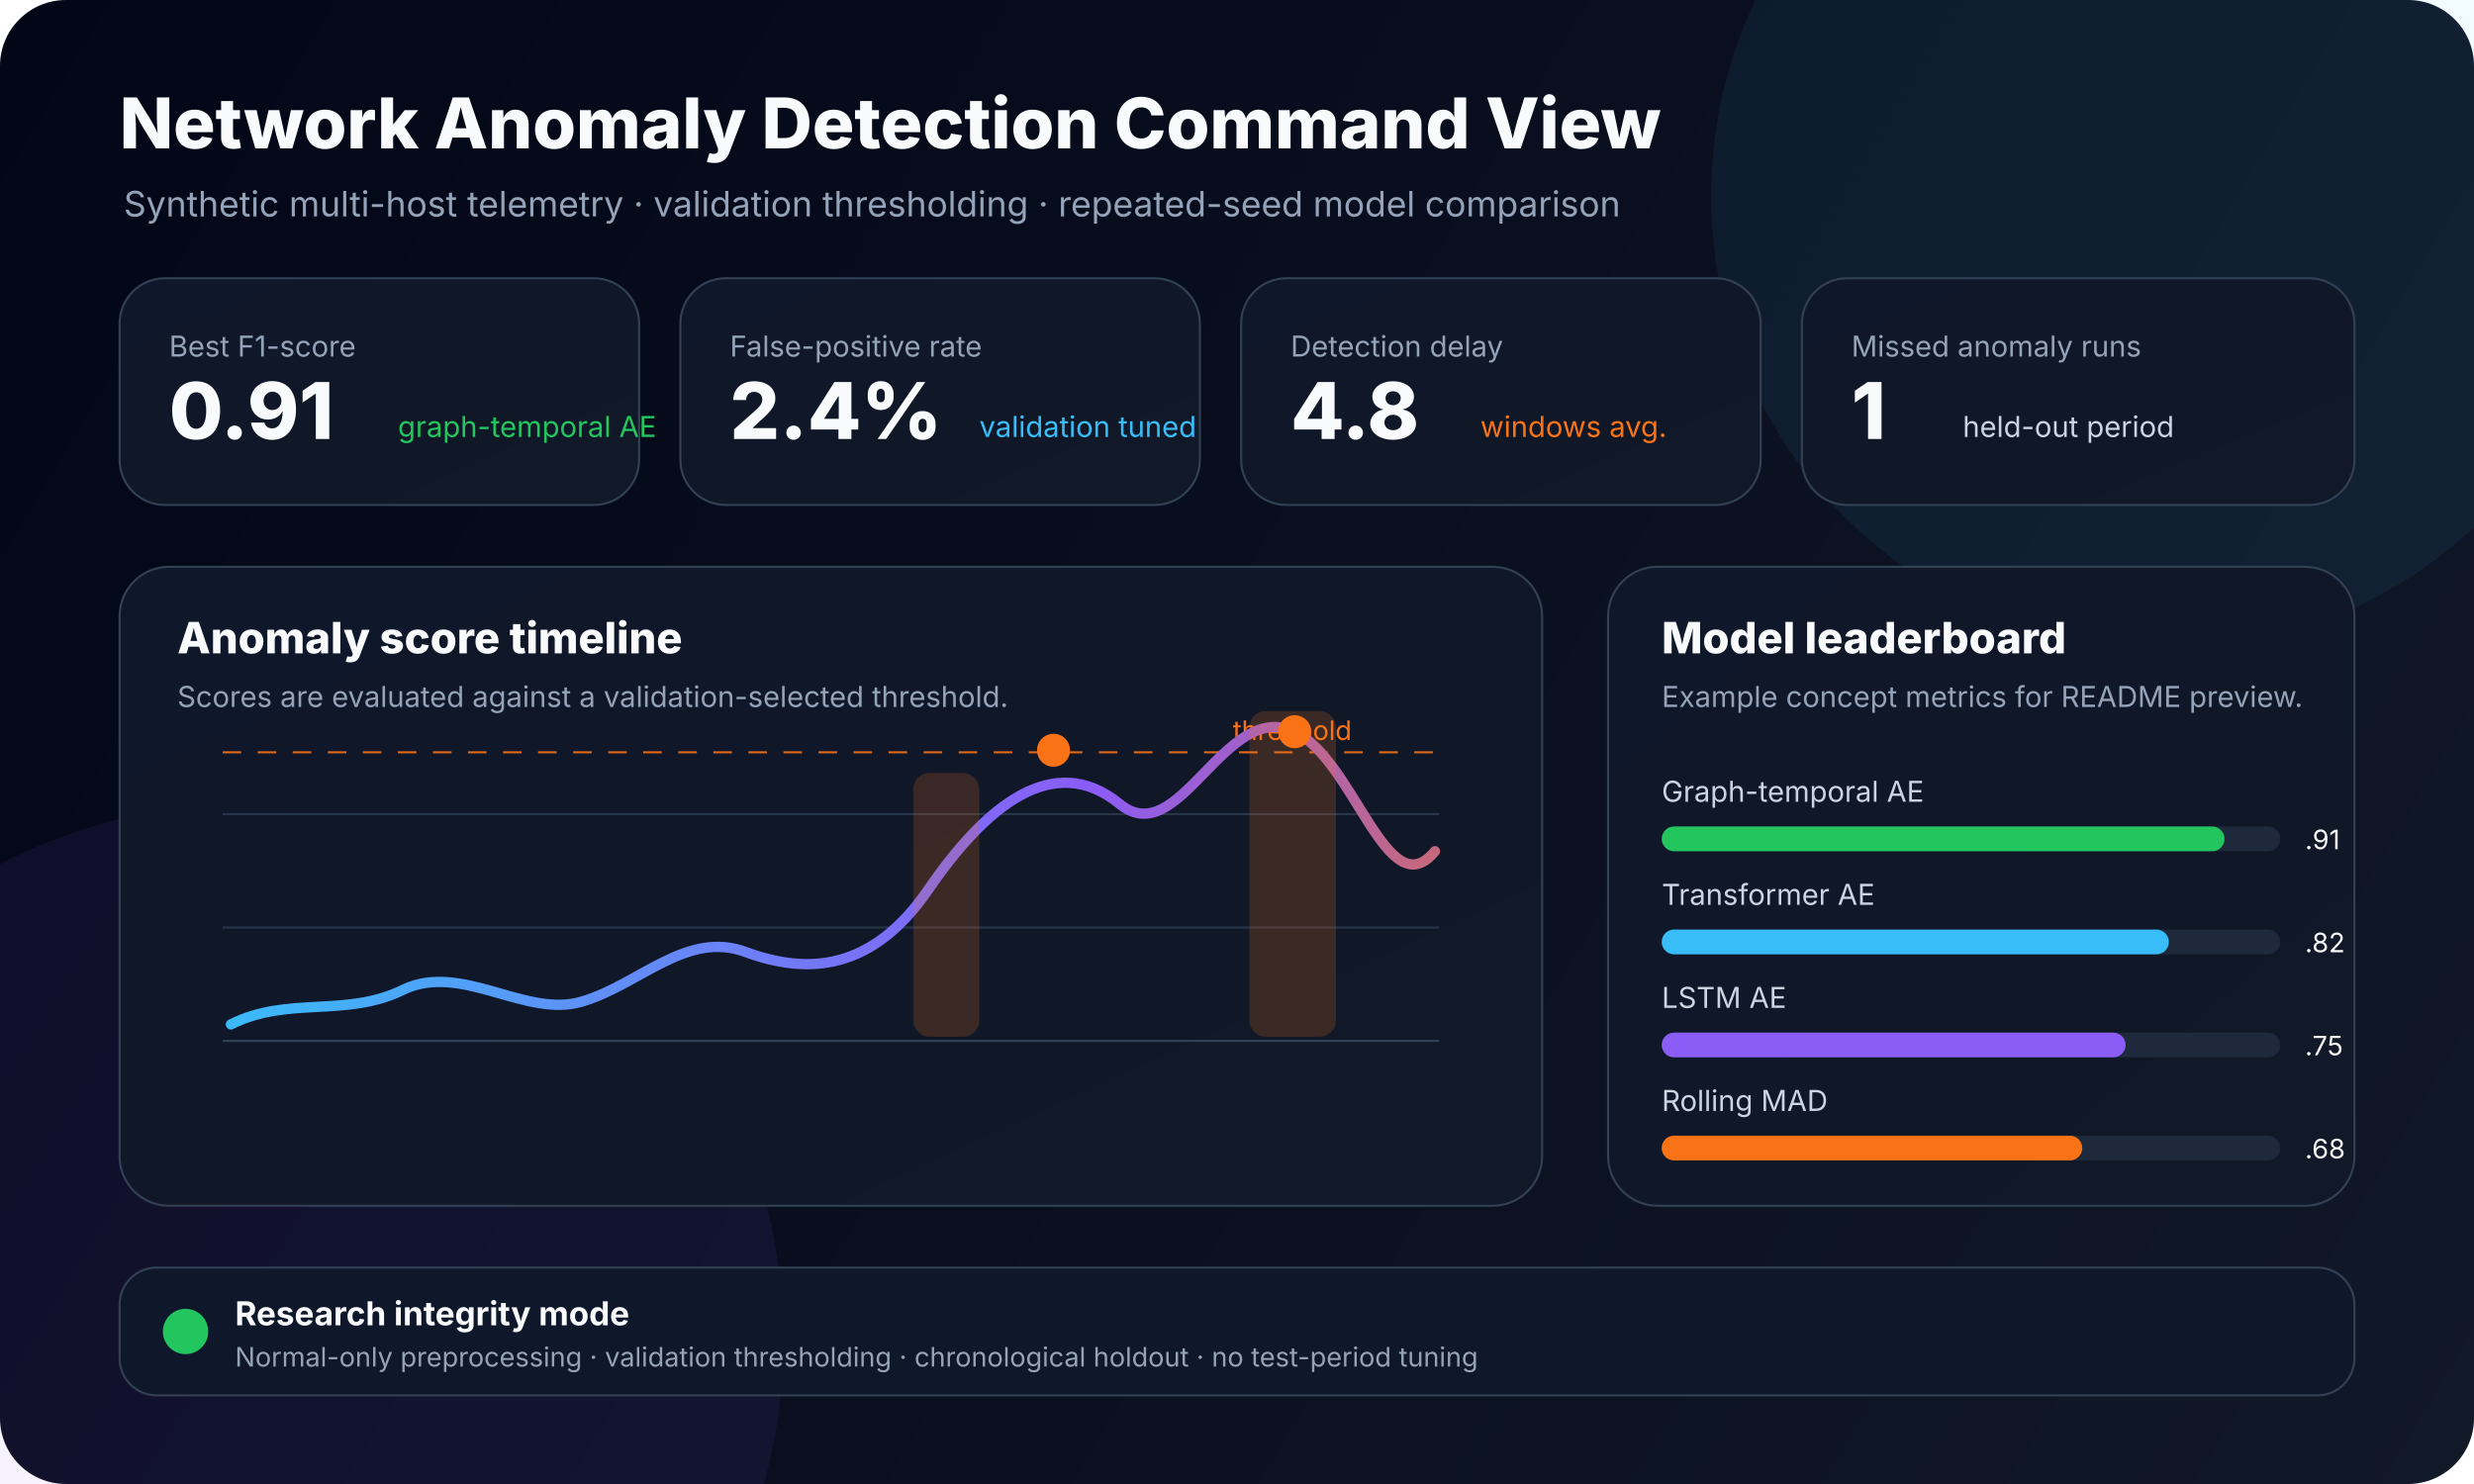
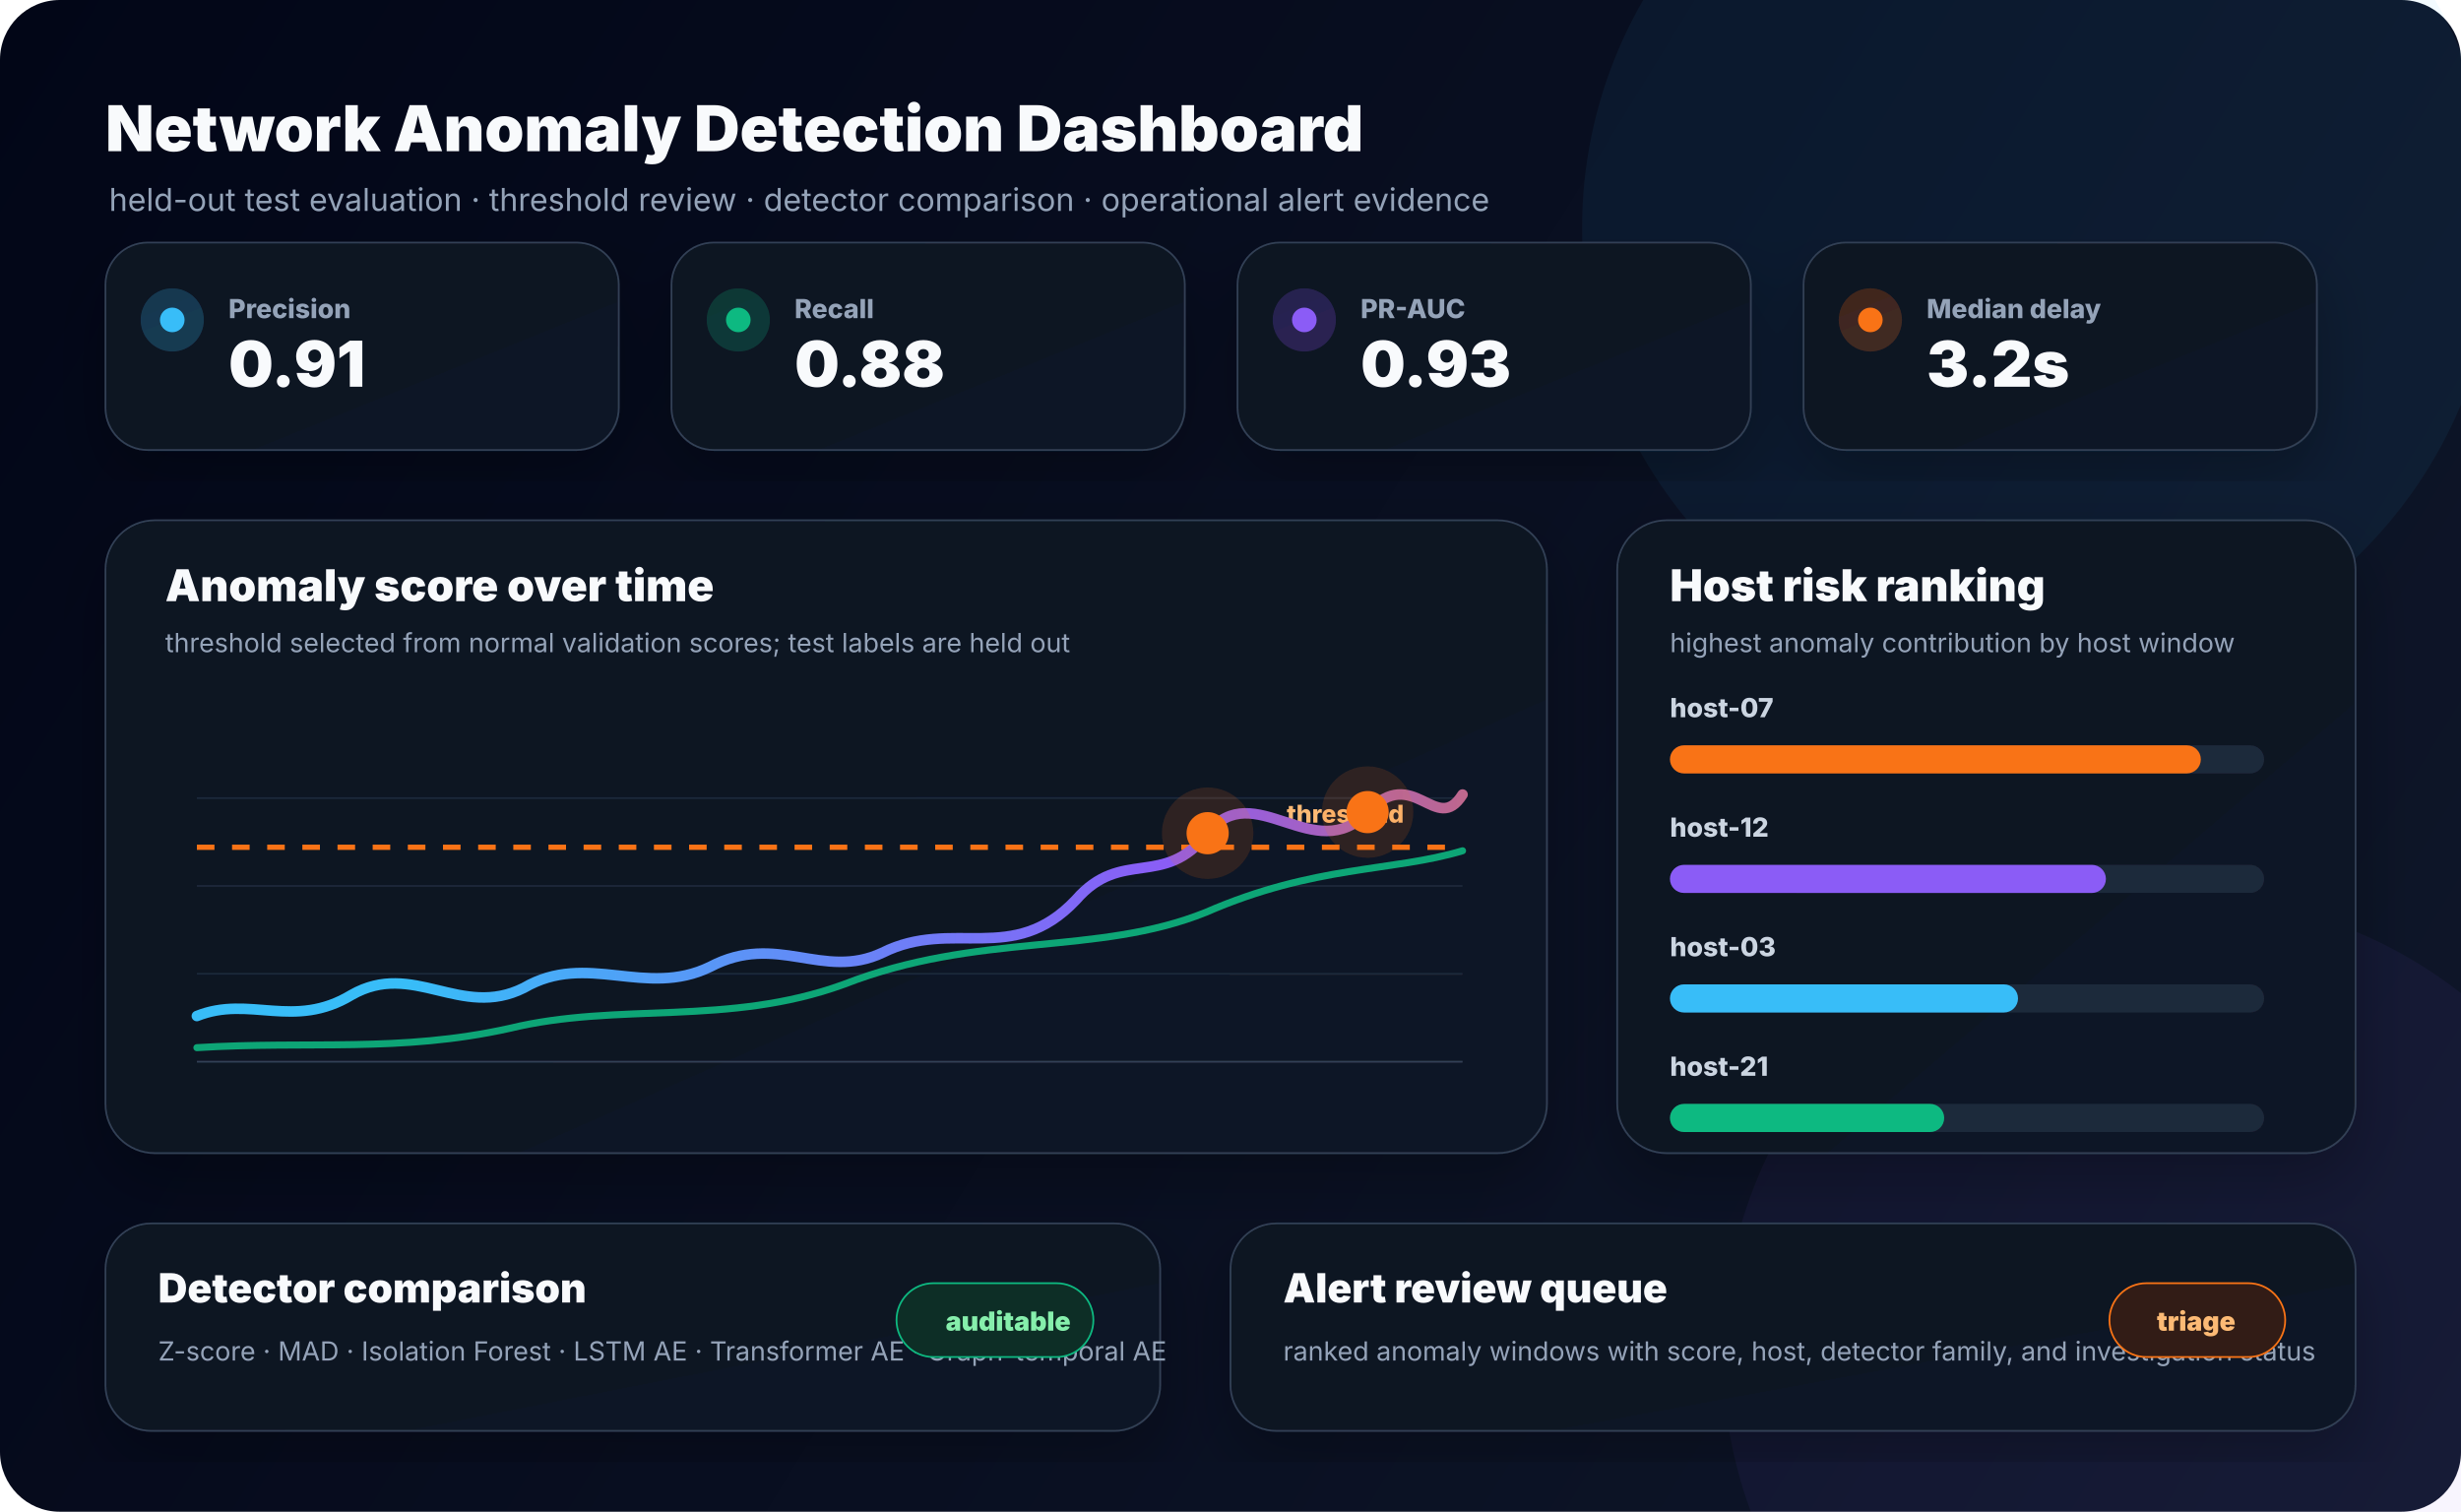
- <svg xmlns="http://www.w3.org/2000/svg" width="1200" height="720" viewBox="0 0 1200 720" fill="none" role="img" aria-labelledby="title desc">
+ <svg xmlns="http://www.w3.org/2000/svg" width="1400" height="860" viewBox="0 0 1400 860" fill="none" role="img" aria-labelledby="title desc">
  <defs>
-     <linearGradient id="bg" x1="0" y1="0" x2="1200" y2="720" gradientUnits="userSpaceOnUse">
+     <linearGradient id="bg" x1="0" y1="0" x2="1400" y2="860" gradientUnits="userSpaceOnUse">
      <stop stop-color="#020617" />
+       <stop offset="1" stop-color="#0F172A" />
+     </linearGradient>
+     <linearGradient id="card" x1="0" y1="0" x2="1" y2="1">
+       <stop stop-color="#0B1220" />
      <stop offset="1" stop-color="#111827" />
    </linearGradient>
-     <linearGradient id="card" x1="0" y1="0" x2="1" y2="1">
-       <stop stop-color="#0F172A" />
-       <stop offset="1" stop-color="#111827" />
-     </linearGradient>
-     <linearGradient id="accent" x1="60" y1="160" x2="720" y2="360" gradientUnits="userSpaceOnUse">
+     <linearGradient id="score" x1="120" y1="320" x2="910" y2="320" gradientUnits="userSpaceOnUse">
      <stop stop-color="#38BDF8" />
      <stop offset="0.55" stop-color="#8B5CF6" />
      <stop offset="1" stop-color="#F97316" />
    </linearGradient>
+     <filter id="shadow" x="-15%" y="-15%" width="130%" height="130%">
+       <feDropShadow dx="0" dy="16" stdDeviation="18" flood-color="#000000" flood-opacity="0.25" />
+     </filter>
  </defs>
-   <rect width="1200" height="720" rx="32" fill="url(#bg)" />
-   <circle cx="1050" cy="95" r="220" fill="#38BDF8" opacity="0.07" />
-   <circle cx="120" cy="650" r="260" fill="#8B5CF6" opacity="0.08" />
-   <text x="58" y="72" fill="#F8FAFC" font-family="Inter,Segoe UI,Arial,sans-serif" font-size="34" font-weight="800">Network Anomaly Detection Command View</text>
-   <text x="60" y="105" fill="#94A3B8" font-family="Inter,Segoe UI,Arial,sans-serif" font-size="17">Synthetic multi-host telemetry · validation thresholding · repeated-seed model comparison</text>
-   <g transform="translate(58 135)">
-     <rect width="252" height="110" rx="22" fill="url(#card)" stroke="#334155" />
-     <text x="24" y="38" fill="#94A3B8" font-family="Inter,Segoe UI,Arial,sans-serif" font-size="14">Best F1-score</text>
-     <text x="24" y="78" fill="#F8FAFC" font-family="Inter,Segoe UI,Arial,sans-serif" font-size="38" font-weight="800">0.91</text>
-     <text x="135" y="77" fill="#22C55E" font-family="Inter,Segoe UI,Arial,sans-serif" font-size="14">graph-temporal AE</text>
+   <rect width="1400" height="860" rx="34" fill="url(#bg)" />
+   <circle cx="1160" cy="130" r="260" fill="#38BDF8" opacity="0.06" />
+   <circle cx="1240" cy="770" r="260" fill="#8B5CF6" opacity="0.06" />
+   <g transform="translate(60 48)" font-family="Inter,Segoe UI,Arial,sans-serif">
+     <text x="0" y="38" fill="#F8FAFC" font-size="36" font-weight="900">Network Anomaly Detection Dashboard</text>
+     <text x="2" y="72" fill="#94A3B8" font-size="18">held-out test evaluation · threshold review · detector comparison · operational alert evidence</text>
  </g>
-   <g transform="translate(330 135)">
-     <rect width="252" height="110" rx="22" fill="url(#card)" stroke="#334155" />
-     <text x="24" y="38" fill="#94A3B8" font-family="Inter,Segoe UI,Arial,sans-serif" font-size="14">False-positive rate</text>
-     <text x="24" y="78" fill="#F8FAFC" font-family="Inter,Segoe UI,Arial,sans-serif" font-size="38" font-weight="800">2.4%</text>
-     <text x="145" y="77" fill="#38BDF8" font-family="Inter,Segoe UI,Arial,sans-serif" font-size="14">validation tuned</text>
-   </g>
-   <g transform="translate(602 135)">
-     <rect width="252" height="110" rx="22" fill="url(#card)" stroke="#334155" />
-     <text x="24" y="38" fill="#94A3B8" font-family="Inter,Segoe UI,Arial,sans-serif" font-size="14">Detection delay</text>
-     <text x="24" y="78" fill="#F8FAFC" font-family="Inter,Segoe UI,Arial,sans-serif" font-size="38" font-weight="800">4.8</text>
-     <text x="116" y="77" fill="#F97316" font-family="Inter,Segoe UI,Arial,sans-serif" font-size="14">windows avg.</text>
-   </g>
-   <g transform="translate(874 135)">
-     <rect width="268" height="110" rx="22" fill="url(#card)" stroke="#334155" />
-     <text x="24" y="38" fill="#94A3B8" font-family="Inter,Segoe UI,Arial,sans-serif" font-size="14">Missed anomaly runs</text>
-     <text x="24" y="78" fill="#F8FAFC" font-family="Inter,Segoe UI,Arial,sans-serif" font-size="38" font-weight="800">1</text>
-     <text x="78" y="77" fill="#CBD5E1" font-family="Inter,Segoe UI,Arial,sans-serif" font-size="14">held-out period</text>
-   </g>
-   <g transform="translate(58 275)">
-     <rect width="690" height="310" rx="24" fill="url(#card)" stroke="#334155" />
-     <text x="28" y="42" fill="#F8FAFC" font-family="Inter,Segoe UI,Arial,sans-serif" font-size="21" font-weight="800">Anomaly score timeline</text>
-     <text x="28" y="68" fill="#94A3B8" font-family="Inter,Segoe UI,Arial,sans-serif" font-size="14">Scores are evaluated against a validation-selected threshold.</text>
-     <path d="M50 230H640" stroke="#334155" />
-     <path d="M50 175H640" stroke="#334155" opacity="0.7" />
-     <path d="M50 120H640" stroke="#334155" opacity="0.7" />
-     <path d="M50 90H640" stroke="#F97316" stroke-dasharray="9 8" opacity="0.9" />
-     <text x="540" y="84" fill="#F97316" font-family="Inter,Segoe UI,Arial,sans-serif" font-size="13">threshold</text>
-     <path d="M54 222C82 208 110 219 138 205C166 192 197 219 224 211C252 203 275 176 304 187C334 198 365 196 392 157C420 116 453 89 485 115C514 139 536 64 570 80C599 94 615 166 638 138" stroke="url(#accent)" stroke-width="5" stroke-linecap="round" />
-     <rect x="385" y="100" width="32" height="128" rx="8" fill="#F97316" opacity="0.18" />
-     <rect x="548" y="70" width="42" height="158" rx="8" fill="#F97316" opacity="0.18" />
-     <circle cx="453" cy="89" r="8" fill="#F97316" />
-     <circle cx="570" cy="80" r="8" fill="#F97316" />
-   </g>
-   <g transform="translate(780 275)">
-     <rect width="362" height="310" rx="24" fill="url(#card)" stroke="#334155" />
-     <text x="26" y="42" fill="#F8FAFC" font-family="Inter,Segoe UI,Arial,sans-serif" font-size="21" font-weight="800">Model leaderboard</text>
-     <text x="26" y="68" fill="#94A3B8" font-family="Inter,Segoe UI,Arial,sans-serif" font-size="14">Example concept metrics for README preview.</text>
-     <g transform="translate(26 98)">
-       <text x="0" y="16" fill="#CBD5E1" font-family="Inter,Segoe UI,Arial,sans-serif" font-size="14">Graph-temporal AE</text>
-       <rect x="0" y="28" width="300" height="12" rx="6" fill="#1E293B" />
-       <rect x="0" y="28" width="273" height="12" rx="6" fill="#22C55E" />
-       <text x="312" y="39" fill="#F8FAFC" font-family="Inter,Segoe UI,Arial,sans-serif" font-size="13">.91</text>
+   <g transform="translate(60 138)" font-family="Inter,Segoe UI,Arial,sans-serif" filter="url(#shadow)">
+     <g>
+       <rect width="292" height="118" rx="24" fill="url(#card)" stroke="#334155" />
+       <circle cx="38" cy="44" r="18" fill="#38BDF8" opacity="0.22" />
+       <circle cx="38" cy="44" r="7" fill="#38BDF8" />
+       <text x="70" y="43" fill="#94A3B8" font-size="15" font-weight="800">Precision</text>
+       <text x="70" y="82" fill="#F8FAFC" font-size="36" font-weight="900">0.91</text>
    </g>
-     <g transform="translate(26 148)">
-       <text x="0" y="16" fill="#CBD5E1" font-family="Inter,Segoe UI,Arial,sans-serif" font-size="14">Transformer AE</text>
-       <rect x="0" y="28" width="300" height="12" rx="6" fill="#1E293B" />
-       <rect x="0" y="28" width="246" height="12" rx="6" fill="#38BDF8" />
-       <text x="312" y="39" fill="#F8FAFC" font-family="Inter,Segoe UI,Arial,sans-serif" font-size="13">.82</text>
+     <g transform="translate(322 0)">
+       <rect width="292" height="118" rx="24" fill="url(#card)" stroke="#334155" />
+       <circle cx="38" cy="44" r="18" fill="#10B981" opacity="0.22" />
+       <circle cx="38" cy="44" r="7" fill="#10B981" />
+       <text x="70" y="43" fill="#94A3B8" font-size="15" font-weight="800">Recall</text>
+       <text x="70" y="82" fill="#F8FAFC" font-size="36" font-weight="900">0.88</text>
    </g>
-     <g transform="translate(26 198)">
-       <text x="0" y="16" fill="#CBD5E1" font-family="Inter,Segoe UI,Arial,sans-serif" font-size="14">LSTM AE</text>
-       <rect x="0" y="28" width="300" height="12" rx="6" fill="#1E293B" />
-       <rect x="0" y="28" width="225" height="12" rx="6" fill="#8B5CF6" />
-       <text x="312" y="39" fill="#F8FAFC" font-family="Inter,Segoe UI,Arial,sans-serif" font-size="13">.75</text>
+     <g transform="translate(644 0)">
+       <rect width="292" height="118" rx="24" fill="url(#card)" stroke="#334155" />
+       <circle cx="38" cy="44" r="18" fill="#8B5CF6" opacity="0.22" />
+       <circle cx="38" cy="44" r="7" fill="#8B5CF6" />
+       <text x="70" y="43" fill="#94A3B8" font-size="15" font-weight="800">PR-AUC</text>
+       <text x="70" y="82" fill="#F8FAFC" font-size="36" font-weight="900">0.93</text>
    </g>
-     <g transform="translate(26 248)">
-       <text x="0" y="16" fill="#CBD5E1" font-family="Inter,Segoe UI,Arial,sans-serif" font-size="14">Rolling MAD</text>
-       <rect x="0" y="28" width="300" height="12" rx="6" fill="#1E293B" />
-       <rect x="0" y="28" width="204" height="12" rx="6" fill="#F97316" />
-       <text x="312" y="39" fill="#F8FAFC" font-family="Inter,Segoe UI,Arial,sans-serif" font-size="13">.68</text>
+     <g transform="translate(966 0)">
+       <rect width="292" height="118" rx="24" fill="url(#card)" stroke="#334155" />
+       <circle cx="38" cy="44" r="18" fill="#F97316" opacity="0.22" />
+       <circle cx="38" cy="44" r="7" fill="#F97316" />
+       <text x="70" y="43" fill="#94A3B8" font-size="15" font-weight="800">Median delay</text>
+       <text x="70" y="82" fill="#F8FAFC" font-size="36" font-weight="900">3.2s</text>
    </g>
  </g>
-   <g transform="translate(58 615)">
-     <rect width="1084" height="62" rx="18" fill="#0F172A" stroke="#334155" />
-     <circle cx="32" cy="31" r="11" fill="#22C55E" />
-     <text x="56" y="28" fill="#F8FAFC" font-family="Inter,Segoe UI,Arial,sans-serif" font-size="16" font-weight="700">Research integrity mode</text>
-     <text x="56" y="48" fill="#94A3B8" font-family="Inter,Segoe UI,Arial,sans-serif" font-size="13">Normal-only preprocessing · validation thresholding · chronological holdout · no test-period tuning</text>
+   <g transform="translate(60 296)" font-family="Inter,Segoe UI,Arial,sans-serif" filter="url(#shadow)">
+     <rect width="820" height="360" rx="28" fill="url(#card)" stroke="#334155" />
+     <text x="34" y="46" fill="#F8FAFC" font-size="25" font-weight="900">Anomaly score over time</text>
+     <text x="34" y="75" fill="#94A3B8" font-size="15">threshold selected from normal validation scores; test labels are held out</text>
+     <g transform="translate(52 108)">
+       <line x1="0" y1="200" x2="720" y2="200" stroke="#334155" />
+       <line x1="0" y1="150" x2="720" y2="150" stroke="#1E293B" />
+       <line x1="0" y1="100" x2="720" y2="100" stroke="#1E293B" />
+       <line x1="0" y1="50" x2="720" y2="50" stroke="#1E293B" />
+       <line x1="0" y1="78" x2="720" y2="78" stroke="#F97316" stroke-width="3" stroke-dasharray="10 10" />
+       <text x="620" y="64" fill="#FDBA74" font-size="14" font-weight="800">threshold</text>
+       <path d="M0 174 C30 162 55 182 88 162 C123 142 150 176 186 158 C222 137 255 164 292 146 C330 126 356 154 390 138 C430 118 464 146 500 108 C526 78 550 102 575 70 C601 37 636 90 666 58 C692 30 705 72 720 48" stroke="url(#score)" stroke-width="6" fill="none" stroke-linecap="round" />
+       <path d="M0 192 C64 188 115 195 178 181 C240 166 302 180 368 156 C445 126 512 140 574 115 C636 88 680 92 720 80" stroke="#10B981" stroke-width="4" fill="none" stroke-linecap="round" opacity="0.88" />
+       <circle cx="575" cy="70" r="12" fill="#F97316" />
+       <circle cx="575" cy="70" r="26" fill="#F97316" opacity="0.14" />
+       <circle cx="666" cy="58" r="12" fill="#F97316" />
+       <circle cx="666" cy="58" r="26" fill="#F97316" opacity="0.14" />
+     </g>
+   </g>
+   <g transform="translate(920 296)" font-family="Inter,Segoe UI,Arial,sans-serif" filter="url(#shadow)">
+     <rect width="420" height="360" rx="28" fill="url(#card)" stroke="#334155" />
+     <text x="30" y="46" fill="#F8FAFC" font-size="25" font-weight="900">Host risk ranking</text>
+     <text x="30" y="75" fill="#94A3B8" font-size="15">highest anomaly contribution by host window</text>
+     <g transform="translate(30 112)">
+       <text x="0" y="0" fill="#CBD5E1" font-size="15" font-weight="800">host-07</text>
+       <rect x="0" y="16" width="338" height="16" rx="8" fill="#1E293B" />
+       <rect x="0" y="16" width="302" height="16" rx="8" fill="#F97316" />
+       <text x="0" y="68" fill="#CBD5E1" font-size="15" font-weight="800">host-12</text>
+       <rect x="0" y="84" width="338" height="16" rx="8" fill="#1E293B" />
+       <rect x="0" y="84" width="248" height="16" rx="8" fill="#8B5CF6" />
+       <text x="0" y="136" fill="#CBD5E1" font-size="15" font-weight="800">host-03</text>
+       <rect x="0" y="152" width="338" height="16" rx="8" fill="#1E293B" />
+       <rect x="0" y="152" width="198" height="16" rx="8" fill="#38BDF8" />
+       <text x="0" y="204" fill="#CBD5E1" font-size="15" font-weight="800">host-21</text>
+       <rect x="0" y="220" width="338" height="16" rx="8" fill="#1E293B" />
+       <rect x="0" y="220" width="156" height="16" rx="8" fill="#10B981" />
+     </g>
+   </g>
+   <g transform="translate(60 696)" font-family="Inter,Segoe UI,Arial,sans-serif" filter="url(#shadow)">
+     <rect width="600" height="118" rx="26" fill="url(#card)" stroke="#334155" />
+     <text x="30" y="45" fill="#F8FAFC" font-size="23" font-weight="900">Detector comparison</text>
+     <text x="30" y="78" fill="#94A3B8" font-size="15">Z-score · MAD · Isolation Forest · LSTM AE · Transformer AE · Graph-temporal AE</text>
+     <rect x="450" y="34" width="112" height="42" rx="21" fill="#0F2F26" stroke="#10B981" />
+     <text x="478" y="61" fill="#86EFAC" font-size="15" font-weight="900">auditable</text>
+   </g>
+   <g transform="translate(700 696)" font-family="Inter,Segoe UI,Arial,sans-serif" filter="url(#shadow)">
+     <rect width="640" height="118" rx="26" fill="url(#card)" stroke="#334155" />
+     <text x="30" y="45" fill="#F8FAFC" font-size="23" font-weight="900">Alert review queue</text>
+     <text x="30" y="78" fill="#94A3B8" font-size="15">ranked anomaly windows with score, host, detector family, and investigation status</text>
+     <rect x="500" y="34" width="100" height="42" rx="21" fill="#331F15" stroke="#F97316" />
+     <text x="527" y="61" fill="#FDBA74" font-size="15" font-weight="900">triage</text>
  </g>
</svg>
